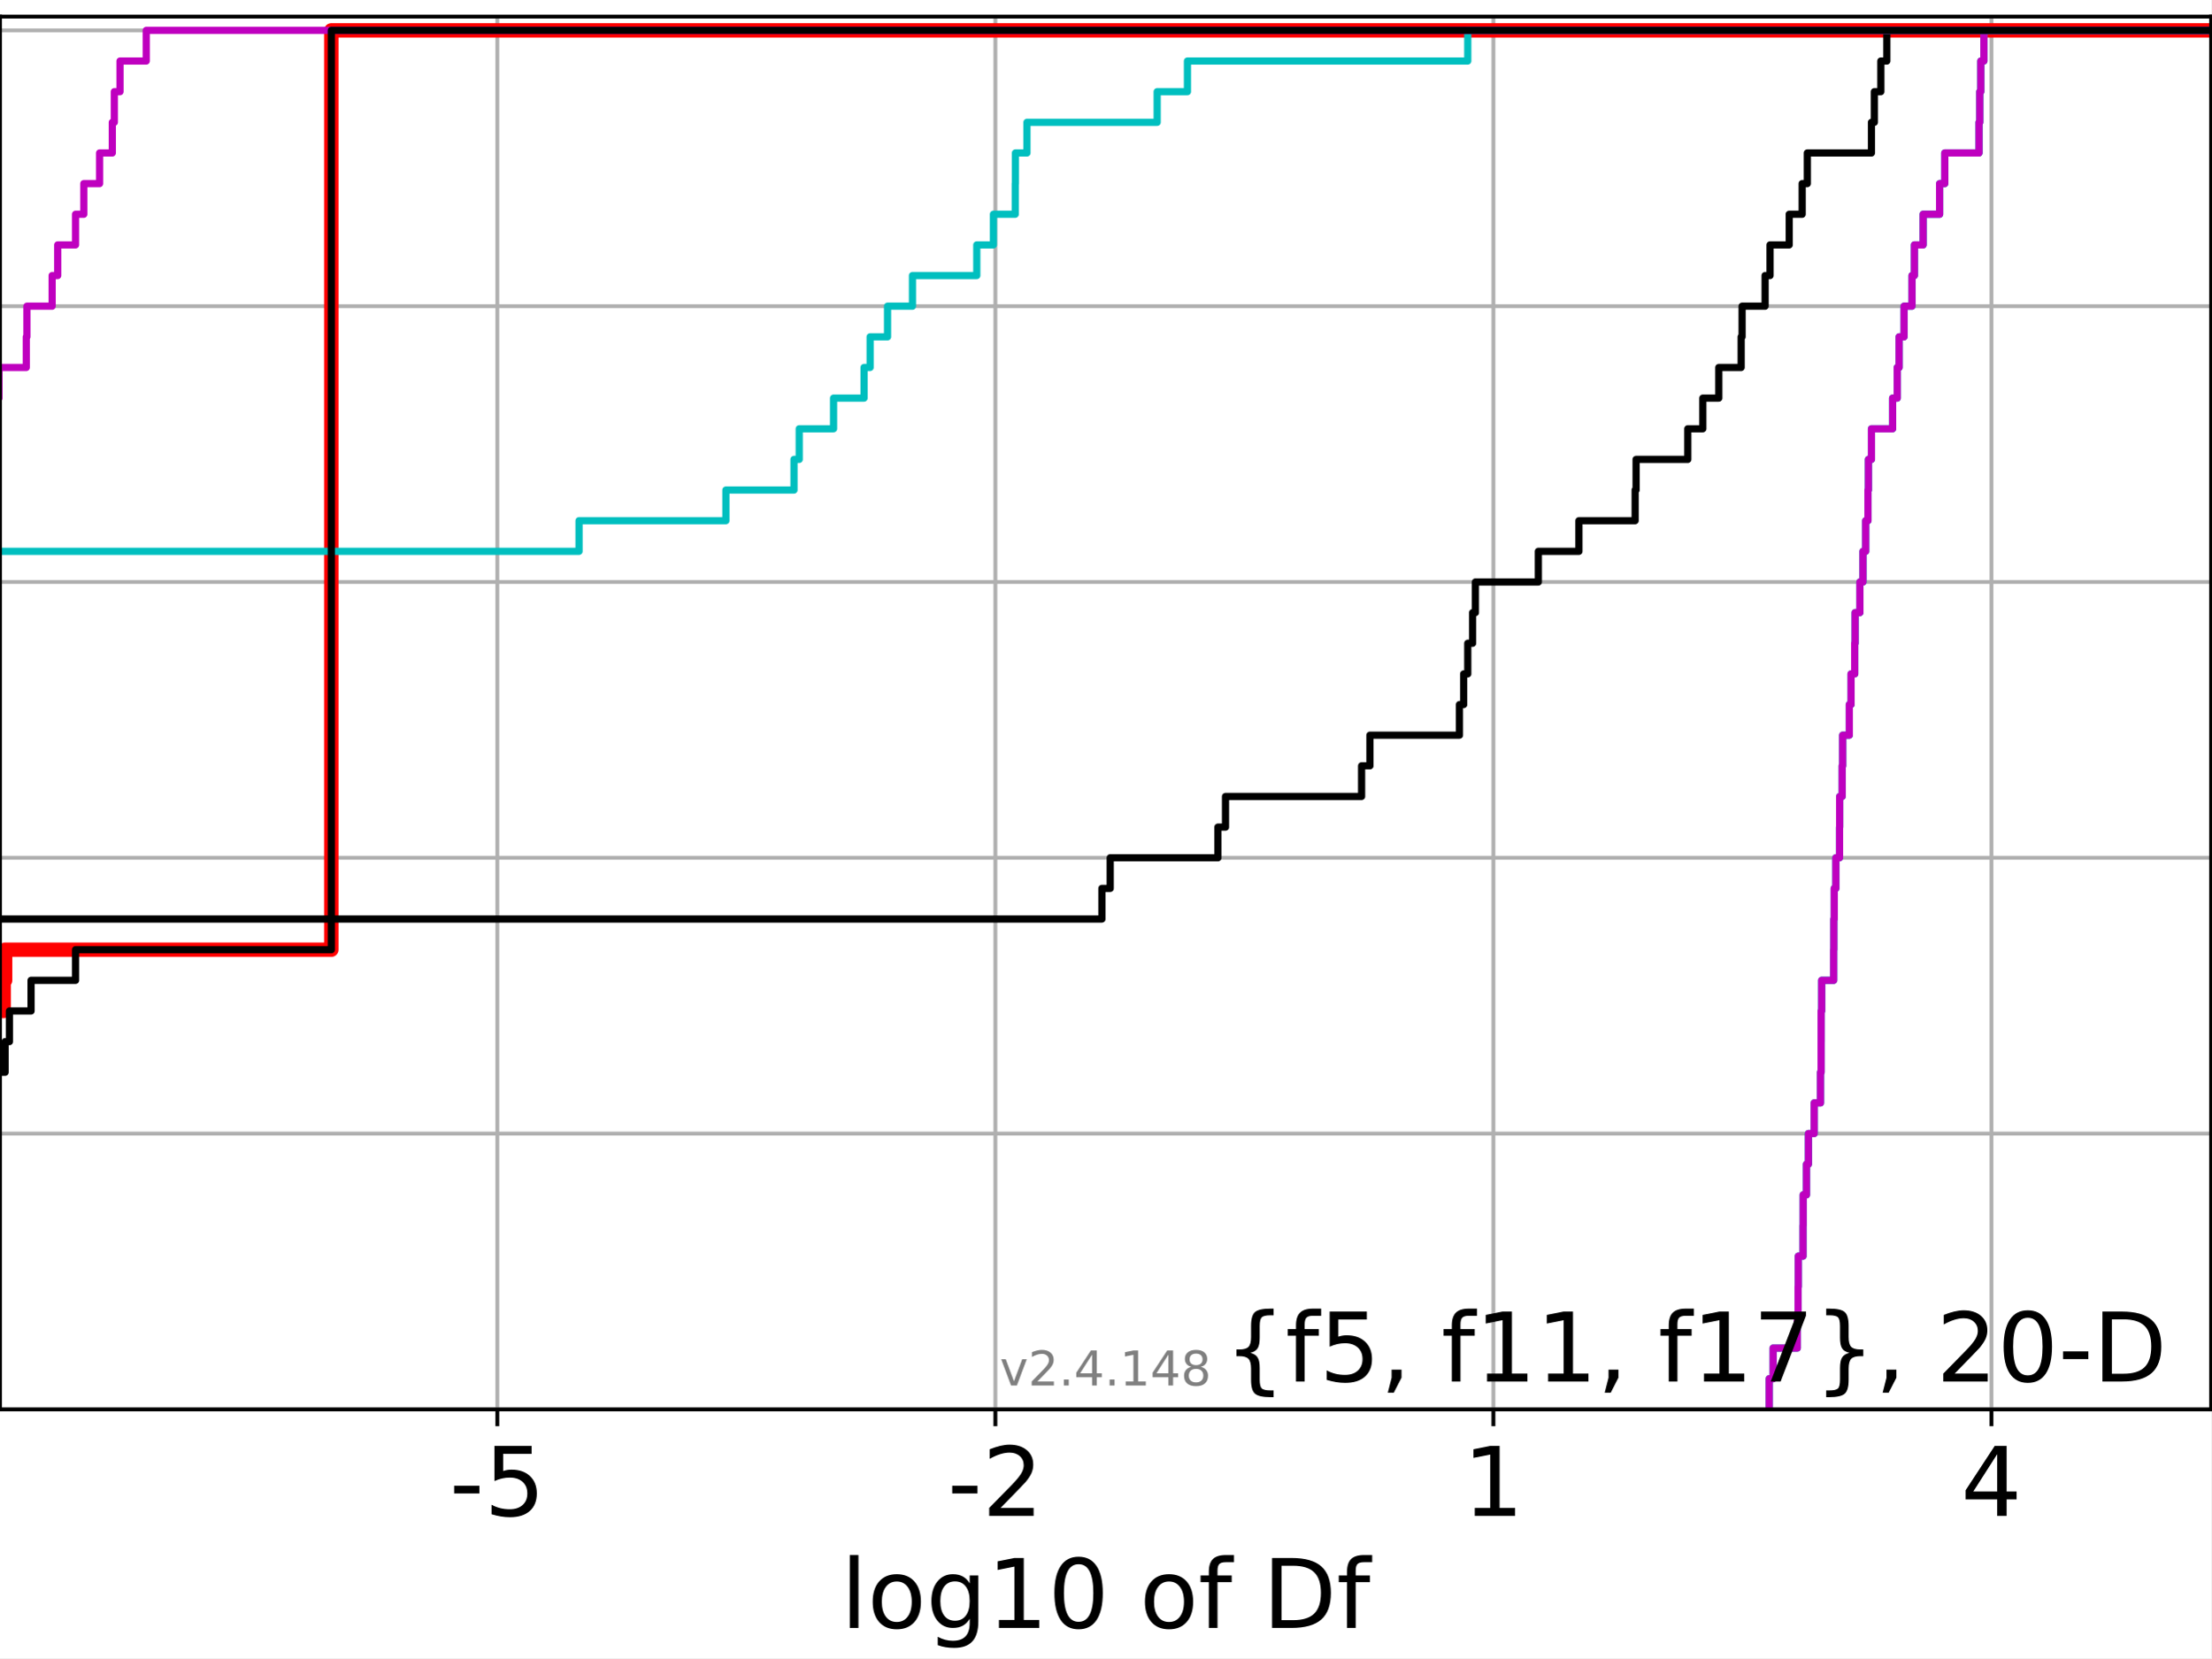
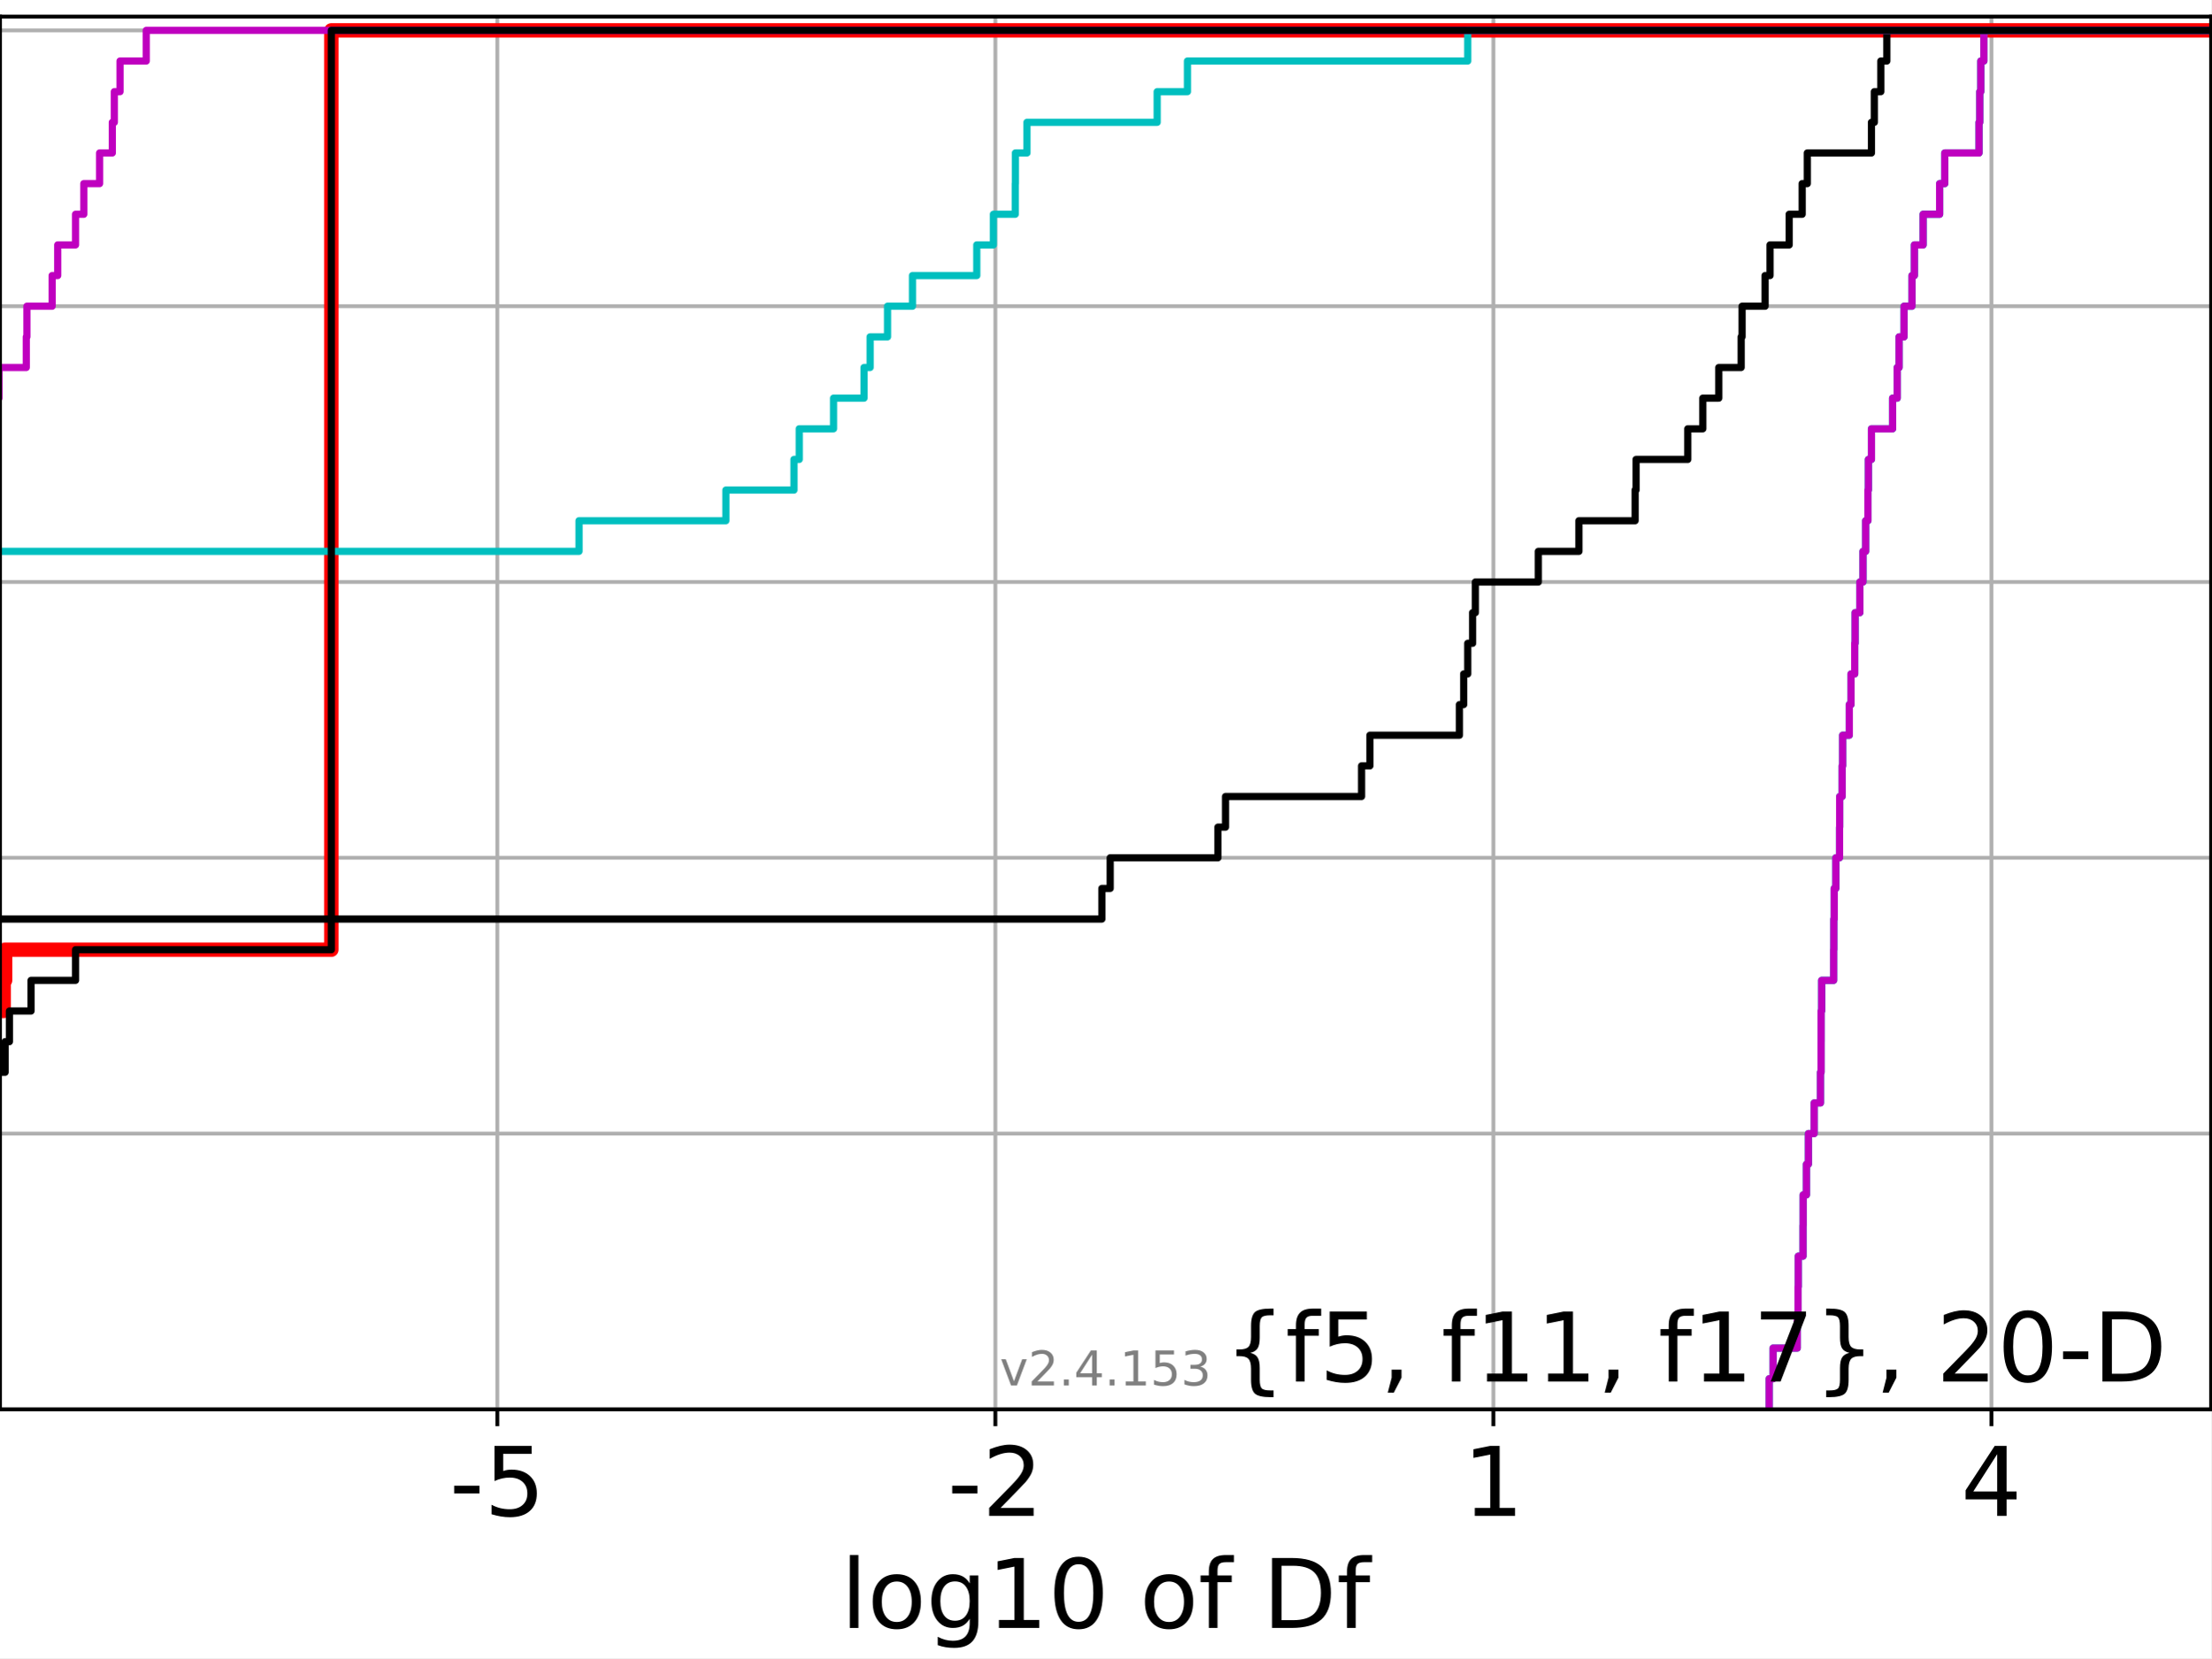
<svg xmlns="http://www.w3.org/2000/svg" xmlns:xlink="http://www.w3.org/1999/xlink" height="345.6pt" version="1.1" viewBox="0 0 460.8 345.6" width="460.8pt">
  <defs>
    <style type="text/css">*{stroke-linecap:butt;stroke-linejoin:round;}</style>
  </defs>
  <g id="figure_1">
    <g id="patch_1">
      <path d="M 0 345.6  L 460.8 345.6  L 460.8 0  L 0 0  z " style="fill:#ffffff;" />
    </g>
    <g id="axes_1">
      <g id="patch_2">
        <path d="M 0 293.76  L 460.8 293.76  L 460.8 3.456  L 0 3.456  z " style="fill:#ffffff;" />
      </g>
      <g id="matplotlib.axis_1">
        <g id="xtick_1">
          <g id="line2d_1">
-             <path clip-path="url(#p23b281d657)" d="M 103.644 293.76  L 103.644 3.456  " style="fill:none;stroke:#b0b0b0;stroke-linecap:square;stroke-width:0.8;" />
+             <path clip-path="url(#p06f2180c6f)" d="M 103.644 293.76  L 103.644 3.456  " style="fill:none;stroke:#b0b0b0;stroke-linecap:square;stroke-width:0.8;" />
          </g>
          <g id="line2d_2">
            <defs>
-               <path d="M 0 0  L 0 3.5  " id="mc3ed617a85" style="stroke:#000000;stroke-width:0.8;" />
+               <path d="M 0 0  L 0 3.5  " id="m206edc3127" style="stroke:#000000;stroke-width:0.8;" />
            </defs>
            <g>
-               <use style="stroke:#000000;stroke-width:0.8;" x="103.644" xlink:href="#mc3ed617a85" y="293.76" />
+               <use style="stroke:#000000;stroke-width:0.8;" x="103.644" xlink:href="#m206edc3127" y="293.76" />
            </g>
          </g>
          <g id="text_1">
            <g transform="translate(93.67361 315.9569)scale(0.2 -0.2)">
              <defs>
                <path d="M 4.891 31.391  L 31.203 31.391  L 31.203 23.391  L 4.891 23.391  z " id="DejaVuSans-45" />
                <path d="M 10.797 72.906  L 49.516 72.906  L 49.516 64.594  L 19.828 64.594  L 19.828 46.734  Q 21.969 47.469 24.109 47.828  Q 26.266 48.188 28.422 48.188  Q 40.625 48.188 47.75 41.5  Q 54.891 34.812 54.891 23.391  Q 54.891 11.625 47.562 5.094  Q 40.234 -1.422 26.906 -1.422  Q 22.312 -1.422 17.547 -0.641  Q 12.797 0.141 7.719 1.703  L 7.719 11.625  Q 12.109 9.234 16.797 8.062  Q 21.484 6.891 26.703 6.891  Q 35.156 6.891 40.078 11.328  Q 45.016 15.766 45.016 23.391  Q 45.016 31 40.078 35.438  Q 35.156 39.891 26.703 39.891  Q 22.75 39.891 18.812 39.016  Q 14.891 38.141 10.797 36.281  z " id="DejaVuSans-53" />
              </defs>
              <use xlink:href="#DejaVuSans-45" />
              <use x="36.084" xlink:href="#DejaVuSans-53" />
            </g>
          </g>
        </g>
        <g id="xtick_2">
          <g id="line2d_3">
-             <path clip-path="url(#p23b281d657)" d="M 207.437 293.76  L 207.437 3.456  " style="fill:none;stroke:#b0b0b0;stroke-linecap:square;stroke-width:0.8;" />
+             <path clip-path="url(#p06f2180c6f)" d="M 207.437 293.76  L 207.437 3.456  " style="fill:none;stroke:#b0b0b0;stroke-linecap:square;stroke-width:0.8;" />
          </g>
          <g id="line2d_4">
            <g>
-               <use style="stroke:#000000;stroke-width:0.8;" x="207.437" xlink:href="#mc3ed617a85" y="293.76" />
+               <use style="stroke:#000000;stroke-width:0.8;" x="207.437" xlink:href="#m206edc3127" y="293.76" />
            </g>
          </g>
          <g id="text_2">
            <g transform="translate(197.467 315.9569)scale(0.2 -0.2)">
              <defs>
                <path d="M 19.188 8.297  L 53.609 8.297  L 53.609 0  L 7.328 0  L 7.328 8.297  Q 12.938 14.109 22.625 23.891  Q 32.328 33.688 34.812 36.531  Q 39.547 41.844 41.422 45.531  Q 43.312 49.219 43.312 52.781  Q 43.312 58.594 39.234 62.25  Q 35.156 65.922 28.609 65.922  Q 23.969 65.922 18.812 64.312  Q 13.672 62.703 7.812 59.422  L 7.812 69.391  Q 13.766 71.781 18.938 73  Q 24.125 74.219 28.422 74.219  Q 39.75 74.219 46.484 68.547  Q 53.219 62.891 53.219 53.422  Q 53.219 48.922 51.531 44.891  Q 49.859 40.875 45.406 35.406  Q 44.188 33.984 37.641 27.219  Q 31.109 20.453 19.188 8.297  z " id="DejaVuSans-50" />
              </defs>
              <use xlink:href="#DejaVuSans-45" />
              <use x="36.084" xlink:href="#DejaVuSans-50" />
            </g>
          </g>
        </g>
        <g id="xtick_3">
          <g id="line2d_5">
-             <path clip-path="url(#p23b281d657)" d="M 311.231 293.76  L 311.231 3.456  " style="fill:none;stroke:#b0b0b0;stroke-linecap:square;stroke-width:0.8;" />
+             <path clip-path="url(#p06f2180c6f)" d="M 311.231 293.76  L 311.231 3.456  " style="fill:none;stroke:#b0b0b0;stroke-linecap:square;stroke-width:0.8;" />
          </g>
          <g id="line2d_6">
            <g>
-               <use style="stroke:#000000;stroke-width:0.8;" x="311.231" xlink:href="#mc3ed617a85" y="293.76" />
+               <use style="stroke:#000000;stroke-width:0.8;" x="311.231" xlink:href="#m206edc3127" y="293.76" />
            </g>
          </g>
          <g id="text_3">
            <g transform="translate(304.8683 315.9569)scale(0.2 -0.2)">
              <defs>
                <path d="M 12.406 8.297  L 28.516 8.297  L 28.516 63.922  L 10.984 60.406  L 10.984 69.391  L 28.422 72.906  L 38.281 72.906  L 38.281 8.297  L 54.391 8.297  L 54.391 0  L 12.406 0  z " id="DejaVuSans-49" />
              </defs>
              <use xlink:href="#DejaVuSans-49" />
            </g>
          </g>
        </g>
        <g id="xtick_4">
          <g id="line2d_7">
-             <path clip-path="url(#p23b281d657)" d="M 415.024 293.76  L 415.024 3.456  " style="fill:none;stroke:#b0b0b0;stroke-linecap:square;stroke-width:0.8;" />
+             <path clip-path="url(#p06f2180c6f)" d="M 415.024 293.76  L 415.024 3.456  " style="fill:none;stroke:#b0b0b0;stroke-linecap:square;stroke-width:0.8;" />
          </g>
          <g id="line2d_8">
            <g>
-               <use style="stroke:#000000;stroke-width:0.8;" x="415.024" xlink:href="#mc3ed617a85" y="293.76" />
+               <use style="stroke:#000000;stroke-width:0.8;" x="415.024" xlink:href="#m206edc3127" y="293.76" />
            </g>
          </g>
          <g id="text_4">
            <g transform="translate(408.6617 315.9569)scale(0.2 -0.2)">
              <defs>
                <path d="M 37.797 64.312  L 12.891 25.391  L 37.797 25.391  z M 35.203 72.906  L 47.609 72.906  L 47.609 25.391  L 58.016 25.391  L 58.016 17.188  L 47.609 17.188  L 47.609 0  L 37.797 0  L 37.797 17.188  L 4.891 17.188  L 4.891 26.703  z " id="DejaVuSans-52" />
              </defs>
              <use xlink:href="#DejaVuSans-52" />
            </g>
          </g>
        </g>
        <g id="text_5">
          <g transform="translate(175.2141 339.3131)scale(0.2 -0.2)">
            <defs>
              <path d="M 9.422 75.984  L 18.406 75.984  L 18.406 0  L 9.422 0  z " id="DejaVuSans-108" />
              <path d="M 30.609 48.391  Q 23.391 48.391 19.188 42.75  Q 14.984 37.109 14.984 27.297  Q 14.984 17.484 19.156 11.844  Q 23.344 6.203 30.609 6.203  Q 37.797 6.203 41.984 11.859  Q 46.188 17.531 46.188 27.297  Q 46.188 37.016 41.984 42.703  Q 37.797 48.391 30.609 48.391  z M 30.609 56  Q 42.328 56 49.016 48.375  Q 55.719 40.766 55.719 27.297  Q 55.719 13.875 49.016 6.219  Q 42.328 -1.422 30.609 -1.422  Q 18.844 -1.422 12.172 6.219  Q 5.516 13.875 5.516 27.297  Q 5.516 40.766 12.172 48.375  Q 18.844 56 30.609 56  z " id="DejaVuSans-111" />
              <path d="M 45.406 27.984  Q 45.406 37.75 41.375 43.109  Q 37.359 48.484 30.078 48.484  Q 22.859 48.484 18.828 43.109  Q 14.797 37.75 14.797 27.984  Q 14.797 18.266 18.828 12.891  Q 22.859 7.516 30.078 7.516  Q 37.359 7.516 41.375 12.891  Q 45.406 18.266 45.406 27.984  z M 54.391 6.781  Q 54.391 -7.172 48.188 -13.984  Q 42 -20.797 29.203 -20.797  Q 24.469 -20.797 20.266 -20.094  Q 16.062 -19.391 12.109 -17.922  L 12.109 -9.188  Q 16.062 -11.328 19.922 -12.344  Q 23.781 -13.375 27.781 -13.375  Q 36.625 -13.375 41.016 -8.766  Q 45.406 -4.156 45.406 5.172  L 45.406 9.625  Q 42.625 4.781 38.281 2.391  Q 33.938 0 27.875 0  Q 17.828 0 11.672 7.656  Q 5.516 15.328 5.516 27.984  Q 5.516 40.672 11.672 48.328  Q 17.828 56 27.875 56  Q 33.938 56 38.281 53.609  Q 42.625 51.219 45.406 46.391  L 45.406 54.688  L 54.391 54.688  z " id="DejaVuSans-103" />
              <path d="M 31.781 66.406  Q 24.172 66.406 20.328 58.906  Q 16.5 51.422 16.5 36.375  Q 16.5 21.391 20.328 13.891  Q 24.172 6.391 31.781 6.391  Q 39.453 6.391 43.281 13.891  Q 47.125 21.391 47.125 36.375  Q 47.125 51.422 43.281 58.906  Q 39.453 66.406 31.781 66.406  z M 31.781 74.219  Q 44.047 74.219 50.516 64.516  Q 56.984 54.828 56.984 36.375  Q 56.984 17.969 50.516 8.266  Q 44.047 -1.422 31.781 -1.422  Q 19.531 -1.422 13.062 8.266  Q 6.594 17.969 6.594 36.375  Q 6.594 54.828 13.062 64.516  Q 19.531 74.219 31.781 74.219  z " id="DejaVuSans-48" />
              <path id="DejaVuSans-32" />
              <path d="M 37.109 75.984  L 37.109 68.5  L 28.516 68.5  Q 23.688 68.5 21.797 66.547  Q 19.922 64.594 19.922 59.516  L 19.922 54.688  L 34.719 54.688  L 34.719 47.703  L 19.922 47.703  L 19.922 0  L 10.891 0  L 10.891 47.703  L 2.297 47.703  L 2.297 54.688  L 10.891 54.688  L 10.891 58.5  Q 10.891 67.625 15.141 71.797  Q 19.391 75.984 28.609 75.984  z " id="DejaVuSans-102" />
              <path d="M 19.672 64.797  L 19.672 8.109  L 31.594 8.109  Q 46.688 8.109 53.688 14.938  Q 60.688 21.781 60.688 36.531  Q 60.688 51.172 53.688 57.984  Q 46.688 64.797 31.594 64.797  z M 9.812 72.906  L 30.078 72.906  Q 51.266 72.906 61.172 64.094  Q 71.094 55.281 71.094 36.531  Q 71.094 17.672 61.125 8.828  Q 51.172 0 30.078 0  L 9.812 0  z " id="DejaVuSans-68" />
            </defs>
            <use xlink:href="#DejaVuSans-108" />
            <use x="27.783" xlink:href="#DejaVuSans-111" />
            <use x="88.965" xlink:href="#DejaVuSans-103" />
            <use x="152.441" xlink:href="#DejaVuSans-49" />
            <use x="216.064" xlink:href="#DejaVuSans-48" />
            <use x="279.688" xlink:href="#DejaVuSans-32" />
            <use x="311.475" xlink:href="#DejaVuSans-111" />
            <use x="372.656" xlink:href="#DejaVuSans-102" />
            <use x="407.861" xlink:href="#DejaVuSans-32" />
            <use x="439.648" xlink:href="#DejaVuSans-68" />
            <use x="516.65" xlink:href="#DejaVuSans-102" />
          </g>
        </g>
      </g>
      <g id="matplotlib.axis_2">
        <g id="ytick_1">
          <g id="line2d_9">
-             <path clip-path="url(#p23b281d657)" d="M 0 293.76  L 460.8 293.76  " style="fill:none;stroke:#b0b0b0;stroke-linecap:square;stroke-width:0.8;" />
+             <path clip-path="url(#p06f2180c6f)" d="M 0 293.76  L 460.8 293.76  " style="fill:none;stroke:#b0b0b0;stroke-linecap:square;stroke-width:0.8;" />
          </g>
          <g id="line2d_10">
            <defs>
-               <path d="M 0 0  L -3.5 0  " id="mad70d0c593" style="stroke:#000000;stroke-width:0.8;" />
+               <path d="M 0 0  L -3.5 0  " id="m67cd337f59" style="stroke:#000000;stroke-width:0.8;" />
            </defs>
            <g>
-               <use style="stroke:#000000;stroke-width:0.8;" x="0" xlink:href="#mad70d0c593" y="293.76" />
+               <use style="stroke:#000000;stroke-width:0.8;" x="0" xlink:href="#m67cd337f59" y="293.76" />
            </g>
          </g>
        </g>
        <g id="ytick_2">
          <g id="line2d_11">
-             <path clip-path="url(#p23b281d657)" d="M 0 236.274  L 460.8 236.274  " style="fill:none;stroke:#b0b0b0;stroke-linecap:square;stroke-width:0.8;" />
+             <path clip-path="url(#p06f2180c6f)" d="M 0 236.274  L 460.8 236.274  " style="fill:none;stroke:#b0b0b0;stroke-linecap:square;stroke-width:0.8;" />
          </g>
          <g id="line2d_12">
            <g>
-               <use style="stroke:#000000;stroke-width:0.8;" x="0" xlink:href="#mad70d0c593" y="236.274" />
+               <use style="stroke:#000000;stroke-width:0.8;" x="0" xlink:href="#m67cd337f59" y="236.274" />
            </g>
          </g>
        </g>
        <g id="ytick_3">
          <g id="line2d_13">
-             <path clip-path="url(#p23b281d657)" d="M 0 178.788  L 460.8 178.788  " style="fill:none;stroke:#b0b0b0;stroke-linecap:square;stroke-width:0.8;" />
+             <path clip-path="url(#p06f2180c6f)" d="M 0 178.788  L 460.8 178.788  " style="fill:none;stroke:#b0b0b0;stroke-linecap:square;stroke-width:0.8;" />
          </g>
          <g id="line2d_14">
            <g>
-               <use style="stroke:#000000;stroke-width:0.8;" x="0" xlink:href="#mad70d0c593" y="178.788" />
+               <use style="stroke:#000000;stroke-width:0.8;" x="0" xlink:href="#m67cd337f59" y="178.788" />
            </g>
          </g>
        </g>
        <g id="ytick_4">
          <g id="line2d_15">
-             <path clip-path="url(#p23b281d657)" d="M 0 121.302  L 460.8 121.302  " style="fill:none;stroke:#b0b0b0;stroke-linecap:square;stroke-width:0.8;" />
+             <path clip-path="url(#p06f2180c6f)" d="M 0 121.302  L 460.8 121.302  " style="fill:none;stroke:#b0b0b0;stroke-linecap:square;stroke-width:0.8;" />
          </g>
          <g id="line2d_16">
            <g>
-               <use style="stroke:#000000;stroke-width:0.8;" x="0" xlink:href="#mad70d0c593" y="121.302" />
+               <use style="stroke:#000000;stroke-width:0.8;" x="0" xlink:href="#m67cd337f59" y="121.302" />
            </g>
          </g>
        </g>
        <g id="ytick_5">
          <g id="line2d_17">
-             <path clip-path="url(#p23b281d657)" d="M 0 63.816  L 460.8 63.816  " style="fill:none;stroke:#b0b0b0;stroke-linecap:square;stroke-width:0.8;" />
+             <path clip-path="url(#p06f2180c6f)" d="M 0 63.816  L 460.8 63.816  " style="fill:none;stroke:#b0b0b0;stroke-linecap:square;stroke-width:0.8;" />
          </g>
          <g id="line2d_18">
            <g>
-               <use style="stroke:#000000;stroke-width:0.8;" x="0" xlink:href="#mad70d0c593" y="63.816" />
+               <use style="stroke:#000000;stroke-width:0.8;" x="0" xlink:href="#m67cd337f59" y="63.816" />
            </g>
          </g>
        </g>
        <g id="ytick_6">
          <g id="line2d_19">
-             <path clip-path="url(#p23b281d657)" d="M 0 6.33  L 460.8 6.33  " style="fill:none;stroke:#b0b0b0;stroke-linecap:square;stroke-width:0.8;" />
+             <path clip-path="url(#p06f2180c6f)" d="M 0 6.33  L 460.8 6.33  " style="fill:none;stroke:#b0b0b0;stroke-linecap:square;stroke-width:0.8;" />
          </g>
          <g id="line2d_20">
            <g>
-               <use style="stroke:#000000;stroke-width:0.8;" x="0" xlink:href="#mad70d0c593" y="6.33" />
+               <use style="stroke:#000000;stroke-width:0.8;" x="0" xlink:href="#m67cd337f59" y="6.33" />
            </g>
          </g>
        </g>
      </g>
      <g id="line2d_21">
-         <path clip-path="url(#p23b281d657)" d="M -1 210.725  L 0.769 210.725  L 0.769 204.337  L 1.066 204.337  L 1.066 197.95  L 69.046 197.95  L 69.046 191.563  L 69.046 191.563  L 69.046 185.175  L 69.046 185.175  L 69.046 178.788  L 69.046 178.788  L 69.046 172.401  L 69.046 172.401  L 69.046 166.013  L 69.046 166.013  L 69.046 159.626  L 69.046 159.626  L 69.046 153.239  L 69.046 153.239  L 69.046 146.851  L 69.046 146.851  L 69.046 140.464  L 69.046 140.464  L 69.046 134.077  L 69.046 134.077  L 69.046 127.69  L 69.046 127.69  L 69.046 121.302  L 69.046 121.302  L 69.046 114.915  L 69.046 114.915  L 69.046 108.528  L 69.046 108.528  L 69.046 102.14  L 69.046 102.14  L 69.046 95.753  L 69.046 95.753  L 69.046 89.366  L 69.046 89.366  L 69.046 82.978  L 69.046 82.978  L 69.046 76.591  L 69.046 76.591  L 69.046 70.204  L 69.046 70.204  L 69.046 63.816  L 69.046 63.816  L 69.046 57.429  L 69.046 57.429  L 69.046 51.042  L 69.046 51.042  L 69.046 44.654  L 69.046 44.654  L 69.046 38.267  L 69.046 38.267  L 69.046 31.88  L 69.046 31.88  L 69.046 25.492  L 69.046 25.492  L 69.046 19.105  L 69.046 19.105  L 69.046 12.718  L 69.046 12.718  L 69.046 6.33  L 69.046 6.33  L 69.046 6.33  L 460.8 6.33  " style="fill:none;stroke:#ff0000;stroke-linecap:square;stroke-width:3;" />
+         <path clip-path="url(#p06f2180c6f)" d="M -1 210.725  L 0.769 210.725  L 0.769 204.337  L 1.066 204.337  L 1.066 197.95  L 69.046 197.95  L 69.046 191.563  L 69.046 191.563  L 69.046 185.175  L 69.046 185.175  L 69.046 178.788  L 69.046 178.788  L 69.046 172.401  L 69.046 172.401  L 69.046 166.013  L 69.046 166.013  L 69.046 159.626  L 69.046 159.626  L 69.046 153.239  L 69.046 153.239  L 69.046 146.851  L 69.046 146.851  L 69.046 140.464  L 69.046 140.464  L 69.046 134.077  L 69.046 134.077  L 69.046 127.69  L 69.046 127.69  L 69.046 121.302  L 69.046 121.302  L 69.046 114.915  L 69.046 114.915  L 69.046 108.528  L 69.046 108.528  L 69.046 102.14  L 69.046 102.14  L 69.046 95.753  L 69.046 95.753  L 69.046 89.366  L 69.046 89.366  L 69.046 82.978  L 69.046 82.978  L 69.046 76.591  L 69.046 76.591  L 69.046 70.204  L 69.046 70.204  L 69.046 63.816  L 69.046 63.816  L 69.046 57.429  L 69.046 57.429  L 69.046 51.042  L 69.046 51.042  L 69.046 44.654  L 69.046 44.654  L 69.046 38.267  L 69.046 38.267  L 69.046 31.88  L 69.046 31.88  L 69.046 25.492  L 69.046 25.492  L 69.046 19.105  L 69.046 19.105  L 69.046 12.718  L 69.046 12.718  L 69.046 6.33  L 69.046 6.33  L 69.046 6.33  L 460.8 6.33  " style="fill:none;stroke:#ff0000;stroke-linecap:square;stroke-width:3;" />
      </g>
      <g id="line2d_22">
-         <path clip-path="url(#p23b281d657)" d="M 368.708 293.76  L 368.708 287.373  L 369.522 287.373  L 369.522 280.985  L 374.561 280.985  L 374.561 274.598  L 374.726 274.598  L 374.726 268.211  L 374.774 268.211  L 374.774 261.823  L 375.76 261.823  L 375.76 255.436  L 375.785 255.436  L 375.785 249.049  L 376.472 249.049  L 376.472 242.661  L 376.876 242.661  L 376.876 236.274  L 378.087 236.274  L 378.087 229.887  L 379.399 229.887  L 379.399 223.499  L 379.533 223.499  L 379.533 217.112  L 379.539 217.112  L 379.539 210.725  L 379.64 210.725  L 379.64 204.337  L 382.146 204.337  L 382.146 197.95  L 382.179 197.95  L 382.179 191.563  L 382.259 191.563  L 382.259 185.175  L 382.594 185.175  L 382.594 178.788  L 383.372 178.788  L 383.372 172.401  L 383.4 172.401  L 383.4 166.013  L 383.908 166.013  L 383.908 159.626  L 384.016 159.626  L 384.016 153.239  L 385.403 153.239  L 385.403 146.851  L 385.76 146.851  L 385.76 140.464  L 386.533 140.464  L 386.533 134.077  L 386.614 134.077  L 386.614 127.69  L 387.604 127.69  L 387.604 121.302  L 388.255 121.302  L 388.255 114.915  L 388.814 114.915  L 388.814 108.528  L 389.291 108.528  L 389.291 102.14  L 389.381 102.14  L 389.381 95.753  L 390.019 95.753  L 390.019 89.366  L 394.425 89.366  L 394.425 82.978  L 395.396 82.978  L 395.396 76.591  L 395.782 76.591  L 395.782 70.204  L 396.807 70.204  L 396.807 63.816  L 398.466 63.816  L 398.466 57.429  L 398.969 57.429  L 398.969 51.042  L 400.787 51.042  L 400.787 44.654  L 404.231 44.654  L 404.231 38.267  L 405.296 38.267  L 405.296 31.88  L 412.437 31.88  L 412.437 25.492  L 412.593 25.492  L 412.593 19.105  L 412.803 19.105  L 412.803 12.718  L 413.455 12.718  L 413.455 6.33  L 413.455 6.33  L 413.455 6.33  L 460.8 6.33  " style="fill:none;stroke:#00bfbf;stroke-linecap:square;stroke-width:1.5;" />
+         <path clip-path="url(#p06f2180c6f)" d="M 368.708 293.76  L 368.708 287.373  L 369.522 287.373  L 369.522 280.985  L 374.561 280.985  L 374.561 274.598  L 374.726 274.598  L 374.726 268.211  L 374.774 268.211  L 374.774 261.823  L 375.76 261.823  L 375.76 255.436  L 375.785 255.436  L 375.785 249.049  L 376.472 249.049  L 376.472 242.661  L 376.876 242.661  L 376.876 236.274  L 378.087 236.274  L 378.087 229.887  L 379.399 229.887  L 379.399 223.499  L 379.533 223.499  L 379.533 217.112  L 379.539 217.112  L 379.539 210.725  L 379.64 210.725  L 379.64 204.337  L 382.146 204.337  L 382.146 197.95  L 382.179 197.95  L 382.179 191.563  L 382.259 191.563  L 382.259 185.175  L 382.594 185.175  L 382.594 178.788  L 383.372 178.788  L 383.372 172.401  L 383.4 172.401  L 383.4 166.013  L 383.908 166.013  L 383.908 159.626  L 384.016 159.626  L 384.016 153.239  L 385.403 153.239  L 385.403 146.851  L 385.76 146.851  L 385.76 140.464  L 386.533 140.464  L 386.533 134.077  L 386.614 134.077  L 386.614 127.69  L 387.604 127.69  L 387.604 121.302  L 388.255 121.302  L 388.255 114.915  L 388.814 114.915  L 388.814 108.528  L 389.291 108.528  L 389.291 102.14  L 389.381 102.14  L 389.381 95.753  L 390.019 95.753  L 390.019 89.366  L 394.425 89.366  L 394.425 82.978  L 395.396 82.978  L 395.396 76.591  L 395.782 76.591  L 395.782 70.204  L 396.807 70.204  L 396.807 63.816  L 398.466 63.816  L 398.466 57.429  L 398.969 57.429  L 398.969 51.042  L 400.787 51.042  L 400.787 44.654  L 404.231 44.654  L 404.231 38.267  L 405.296 38.267  L 405.296 31.88  L 412.437 31.88  L 412.437 25.492  L 412.593 25.492  L 412.593 19.105  L 412.803 19.105  L 412.803 12.718  L 413.455 12.718  L 413.455 6.33  L 413.455 6.33  L 413.455 6.33  L 460.8 6.33  " style="fill:none;stroke:#00bfbf;stroke-linecap:square;stroke-width:1.5;" />
      </g>
      <g id="line2d_23">
-         <path clip-path="url(#p23b281d657)" d="M 368.708 293.76  L 368.708 287.373  L 369.522 287.373  L 369.522 280.985  L 374.561 280.985  L 374.561 274.598  L 374.726 274.598  L 374.726 268.211  L 374.774 268.211  L 374.774 261.823  L 375.76 261.823  L 375.76 255.436  L 375.785 255.436  L 375.785 249.049  L 376.472 249.049  L 376.472 242.661  L 376.876 242.661  L 376.876 236.274  L 378.087 236.274  L 378.087 229.887  L 379.399 229.887  L 379.399 223.499  L 379.533 223.499  L 379.533 217.112  L 379.539 217.112  L 379.539 210.725  L 379.64 210.725  L 379.64 204.337  L 382.146 204.337  L 382.146 197.95  L 382.179 197.95  L 382.179 191.563  L 382.259 191.563  L 382.259 185.175  L 382.594 185.175  L 382.594 178.788  L 383.372 178.788  L 383.372 172.401  L 383.4 172.401  L 383.4 166.013  L 383.908 166.013  L 383.908 159.626  L 384.016 159.626  L 384.016 153.239  L 385.403 153.239  L 385.403 146.851  L 385.76 146.851  L 385.76 140.464  L 386.533 140.464  L 386.533 134.077  L 386.614 134.077  L 386.614 127.69  L 387.604 127.69  L 387.604 121.302  L 388.255 121.302  L 388.255 114.915  L 388.814 114.915  L 388.814 108.528  L 389.291 108.528  L 389.291 102.14  L 389.381 102.14  L 389.381 95.753  L 390.019 95.753  L 390.019 89.366  L 394.425 89.366  L 394.425 82.978  L 395.396 82.978  L 395.396 76.591  L 395.782 76.591  L 395.782 70.204  L 396.807 70.204  L 396.807 63.816  L 398.466 63.816  L 398.466 57.429  L 398.969 57.429  L 398.969 51.042  L 400.787 51.042  L 400.787 44.654  L 404.231 44.654  L 404.231 38.267  L 405.296 38.267  L 405.296 31.88  L 412.437 31.88  L 412.437 25.492  L 412.593 25.492  L 412.593 19.105  L 412.803 19.105  L 412.803 12.718  L 413.455 12.718  L 413.455 6.33  L 413.455 6.33  L 413.455 6.33  L 460.8 6.33  " style="fill:none;stroke:#bf00bf;stroke-linecap:square;stroke-width:1.5;" />
+         <path clip-path="url(#p06f2180c6f)" d="M 368.708 293.76  L 368.708 287.373  L 369.522 287.373  L 369.522 280.985  L 374.561 280.985  L 374.561 274.598  L 374.726 274.598  L 374.726 268.211  L 374.774 268.211  L 374.774 261.823  L 375.76 261.823  L 375.76 255.436  L 375.785 255.436  L 375.785 249.049  L 376.472 249.049  L 376.472 242.661  L 376.876 242.661  L 376.876 236.274  L 378.087 236.274  L 378.087 229.887  L 379.399 229.887  L 379.399 223.499  L 379.533 223.499  L 379.533 217.112  L 379.539 217.112  L 379.539 210.725  L 379.64 210.725  L 379.64 204.337  L 382.146 204.337  L 382.146 197.95  L 382.179 197.95  L 382.179 191.563  L 382.259 191.563  L 382.259 185.175  L 382.594 185.175  L 382.594 178.788  L 383.372 178.788  L 383.372 172.401  L 383.4 172.401  L 383.4 166.013  L 383.908 166.013  L 383.908 159.626  L 384.016 159.626  L 384.016 153.239  L 385.403 153.239  L 385.403 146.851  L 385.76 146.851  L 385.76 140.464  L 386.533 140.464  L 386.533 134.077  L 386.614 134.077  L 386.614 127.69  L 387.604 127.69  L 387.604 121.302  L 388.255 121.302  L 388.255 114.915  L 388.814 114.915  L 388.814 108.528  L 389.291 108.528  L 389.291 102.14  L 389.381 102.14  L 389.381 95.753  L 390.019 95.753  L 390.019 89.366  L 394.425 89.366  L 394.425 82.978  L 395.396 82.978  L 395.396 76.591  L 395.782 76.591  L 395.782 70.204  L 396.807 70.204  L 396.807 63.816  L 398.466 63.816  L 398.466 57.429  L 398.969 57.429  L 398.969 51.042  L 400.787 51.042  L 400.787 44.654  L 404.231 44.654  L 404.231 38.267  L 405.296 38.267  L 405.296 31.88  L 412.437 31.88  L 412.437 25.492  L 412.593 25.492  L 412.593 19.105  L 412.803 19.105  L 412.803 12.718  L 413.455 12.718  L 413.455 6.33  L 413.455 6.33  L 413.455 6.33  L 460.8 6.33  " style="fill:none;stroke:#bf00bf;stroke-linecap:square;stroke-width:1.5;" />
      </g>
      <g id="line2d_24">
-         <path clip-path="url(#p23b281d657)" d="M -1 191.563  L 229.635 191.563  L 229.635 185.175  L 231.37 185.175  L 231.37 178.788  L 253.819 178.788  L 253.819 172.401  L 255.399 172.401  L 255.399 166.013  L 283.758 166.013  L 283.758 159.626  L 285.494 159.626  L 285.494 153.239  L 304.157 153.239  L 304.157 146.851  L 305.037 146.851  L 305.037 140.464  L 305.884 140.464  L 305.884 134.077  L 306.899 134.077  L 306.899 127.69  L 307.481 127.69  L 307.481 121.302  L 320.597 121.302  L 320.597 114.915  L 329.057 114.915  L 329.057 108.528  L 340.767 108.528  L 340.767 102.14  L 340.966 102.14  L 340.966 95.753  L 351.744 95.753  L 351.744 89.366  L 354.877 89.366  L 354.877 82.978  L 358.206 82.978  L 358.206 76.591  L 362.865 76.591  L 362.865 70.204  L 363.057 70.204  L 363.057 63.816  L 367.852 63.816  L 367.852 57.429  L 368.884 57.429  L 368.884 51.042  L 372.879 51.042  L 372.879 44.654  L 375.579 44.654  L 375.579 38.267  L 376.653 38.267  L 376.653 31.88  L 390.019 31.88  L 390.019 25.492  L 390.628 25.492  L 390.628 19.105  L 391.973 19.105  L 391.973 12.718  L 393.226 12.718  L 393.226 6.33  L 393.226 6.33  L 393.226 6.33  L 460.8 6.33  " style="fill:none;stroke:#000000;stroke-linecap:square;stroke-width:1.5;" />
+         <path clip-path="url(#p06f2180c6f)" d="M -1 191.563  L 229.635 191.563  L 229.635 185.175  L 231.37 185.175  L 231.37 178.788  L 253.819 178.788  L 253.819 172.401  L 255.399 172.401  L 255.399 166.013  L 283.758 166.013  L 283.758 159.626  L 285.494 159.626  L 285.494 153.239  L 304.157 153.239  L 304.157 146.851  L 305.037 146.851  L 305.037 140.464  L 305.884 140.464  L 305.884 134.077  L 306.899 134.077  L 306.899 127.69  L 307.481 127.69  L 307.481 121.302  L 320.597 121.302  L 320.597 114.915  L 329.057 114.915  L 329.057 108.528  L 340.767 108.528  L 340.767 102.14  L 340.966 102.14  L 340.966 95.753  L 351.744 95.753  L 351.744 89.366  L 354.877 89.366  L 354.877 82.978  L 358.206 82.978  L 358.206 76.591  L 362.865 76.591  L 362.865 70.204  L 363.057 70.204  L 363.057 63.816  L 367.852 63.816  L 367.852 57.429  L 368.884 57.429  L 368.884 51.042  L 372.879 51.042  L 372.879 44.654  L 375.579 44.654  L 375.579 38.267  L 376.653 38.267  L 376.653 31.88  L 390.019 31.88  L 390.019 25.492  L 390.628 25.492  L 390.628 19.105  L 391.973 19.105  L 391.973 12.718  L 393.226 12.718  L 393.226 6.33  L 393.226 6.33  L 393.226 6.33  L 460.8 6.33  " style="fill:none;stroke:#000000;stroke-linecap:square;stroke-width:1.5;" />
      </g>
      <g id="line2d_25">
-         <path clip-path="url(#p23b281d657)" d="M -1 114.915  L 120.668 114.915  L 120.668 108.528  L 151.275 108.528  L 151.275 102.14  L 165.464 102.14  L 165.464 95.753  L 166.559 95.753  L 166.559 89.366  L 173.715 89.366  L 173.715 82.978  L 180.067 82.978  L 180.067 76.591  L 181.332 76.591  L 181.332 70.204  L 184.966 70.204  L 184.966 63.816  L 190.159 63.816  L 190.159 57.429  L 203.564 57.429  L 203.564 51.042  L 207.032 51.042  L 207.032 44.654  L 211.577 44.654  L 211.577 38.267  L 211.613 38.267  L 211.613 31.88  L 214.023 31.88  L 214.023 25.492  L 241.16 25.492  L 241.16 19.105  L 247.469 19.105  L 247.469 12.718  L 305.884 12.718  L 305.884 6.33  L 305.884 6.33  L 305.884 6.33  L 460.8 6.33  " style="fill:none;stroke:#00bfbf;stroke-linecap:square;stroke-width:1.5;" />
+         <path clip-path="url(#p06f2180c6f)" d="M -1 114.915  L 120.668 114.915  L 120.668 108.528  L 151.275 108.528  L 151.275 102.14  L 165.464 102.14  L 165.464 95.753  L 166.559 95.753  L 166.559 89.366  L 173.715 89.366  L 173.715 82.978  L 180.067 82.978  L 180.067 76.591  L 181.332 76.591  L 181.332 70.204  L 184.966 70.204  L 184.966 63.816  L 190.159 63.816  L 190.159 57.429  L 203.564 57.429  L 203.564 51.042  L 207.032 51.042  L 207.032 44.654  L 211.577 44.654  L 211.577 38.267  L 211.613 38.267  L 211.613 31.88  L 214.023 31.88  L 214.023 25.492  L 241.16 25.492  L 241.16 19.105  L 247.469 19.105  L 247.469 12.718  L 305.884 12.718  L 305.884 6.33  L 305.884 6.33  L 305.884 6.33  L 460.8 6.33  " style="fill:none;stroke:#00bfbf;stroke-linecap:square;stroke-width:1.5;" />
      </g>
      <g id="line2d_26">
-         <path clip-path="url(#p23b281d657)" d="M -1 82.978  L -0.213 82.978  L -0.213 76.591  L 5.48 76.591  L 5.48 70.204  L 5.609 70.204  L 5.609 63.816  L 10.867 63.816  L 10.867 57.429  L 12.029 57.429  L 12.029 51.042  L 15.743 51.042  L 15.743 44.654  L 17.464 44.654  L 17.464 38.267  L 20.753 38.267  L 20.753 31.88  L 23.406 31.88  L 23.406 25.492  L 23.827 25.492  L 23.827 19.105  L 25.013 19.105  L 25.013 12.718  L 30.48 12.718  L 30.48 6.33  L 30.48 6.33  L 30.48 6.33  L 460.8 6.33  " style="fill:none;stroke:#bf00bf;stroke-linecap:square;stroke-width:1.5;" />
+         <path clip-path="url(#p06f2180c6f)" d="M -1 82.978  L -0.213 82.978  L -0.213 76.591  L 5.48 76.591  L 5.48 70.204  L 5.609 70.204  L 5.609 63.816  L 10.867 63.816  L 10.867 57.429  L 12.029 57.429  L 12.029 51.042  L 15.743 51.042  L 15.743 44.654  L 17.464 44.654  L 17.464 38.267  L 20.753 38.267  L 20.753 31.88  L 23.406 31.88  L 23.406 25.492  L 23.827 25.492  L 23.827 19.105  L 25.013 19.105  L 25.013 12.718  L 30.48 12.718  L 30.48 6.33  L 30.48 6.33  L 30.48 6.33  L 460.8 6.33  " style="fill:none;stroke:#bf00bf;stroke-linecap:square;stroke-width:1.5;" />
      </g>
      <g id="line2d_27">
-         <path clip-path="url(#p23b281d657)" d="M -1 223.499  L 1.066 223.499  L 1.066 217.112  L 1.966 217.112  L 1.966 210.725  L 6.472 210.725  L 6.472 204.337  L 15.743 204.337  L 15.743 197.95  L 69.046 197.95  L 69.046 191.563  L 69.046 191.563  L 69.046 185.175  L 69.046 185.175  L 69.046 178.788  L 69.046 178.788  L 69.046 172.401  L 69.046 172.401  L 69.046 166.013  L 69.046 166.013  L 69.046 159.626  L 69.046 159.626  L 69.046 153.239  L 69.046 153.239  L 69.046 146.851  L 69.046 146.851  L 69.046 140.464  L 69.046 140.464  L 69.046 134.077  L 69.046 134.077  L 69.046 127.69  L 69.046 127.69  L 69.046 121.302  L 69.046 121.302  L 69.046 114.915  L 69.046 114.915  L 69.046 108.528  L 69.046 108.528  L 69.046 102.14  L 69.046 102.14  L 69.046 95.753  L 69.046 95.753  L 69.046 89.366  L 69.046 89.366  L 69.046 82.978  L 69.046 82.978  L 69.046 76.591  L 69.046 76.591  L 69.046 70.204  L 69.046 70.204  L 69.046 63.816  L 69.046 63.816  L 69.046 57.429  L 69.046 57.429  L 69.046 51.042  L 69.046 51.042  L 69.046 44.654  L 69.046 44.654  L 69.046 38.267  L 69.046 38.267  L 69.046 31.88  L 69.046 31.88  L 69.046 25.492  L 69.046 25.492  L 69.046 19.105  L 69.046 19.105  L 69.046 12.718  L 69.046 12.718  L 69.046 6.33  L 69.046 6.33  L 69.046 6.33  L 460.8 6.33  " style="fill:none;stroke:#000000;stroke-linecap:square;stroke-width:1.5;" />
+         <path clip-path="url(#p06f2180c6f)" d="M -1 223.499  L 1.066 223.499  L 1.066 217.112  L 1.966 217.112  L 1.966 210.725  L 6.472 210.725  L 6.472 204.337  L 15.743 204.337  L 15.743 197.95  L 69.046 197.95  L 69.046 191.563  L 69.046 191.563  L 69.046 185.175  L 69.046 185.175  L 69.046 178.788  L 69.046 178.788  L 69.046 172.401  L 69.046 172.401  L 69.046 166.013  L 69.046 166.013  L 69.046 159.626  L 69.046 159.626  L 69.046 153.239  L 69.046 153.239  L 69.046 146.851  L 69.046 146.851  L 69.046 140.464  L 69.046 140.464  L 69.046 134.077  L 69.046 134.077  L 69.046 127.69  L 69.046 127.69  L 69.046 121.302  L 69.046 121.302  L 69.046 114.915  L 69.046 114.915  L 69.046 108.528  L 69.046 108.528  L 69.046 102.14  L 69.046 102.14  L 69.046 95.753  L 69.046 95.753  L 69.046 89.366  L 69.046 89.366  L 69.046 82.978  L 69.046 82.978  L 69.046 76.591  L 69.046 76.591  L 69.046 70.204  L 69.046 70.204  L 69.046 63.816  L 69.046 63.816  L 69.046 57.429  L 69.046 57.429  L 69.046 51.042  L 69.046 51.042  L 69.046 44.654  L 69.046 44.654  L 69.046 38.267  L 69.046 38.267  L 69.046 31.88  L 69.046 31.88  L 69.046 25.492  L 69.046 25.492  L 69.046 19.105  L 69.046 19.105  L 69.046 12.718  L 69.046 12.718  L 69.046 6.33  L 69.046 6.33  L 69.046 6.33  L 460.8 6.33  " style="fill:none;stroke:#000000;stroke-linecap:square;stroke-width:1.5;" />
      </g>
      <g id="patch_3">
        <path d="M 0 293.76  L 0 3.456  " style="fill:none;stroke:#000000;stroke-linecap:square;stroke-linejoin:miter;stroke-width:0.8;" />
      </g>
      <g id="patch_4">
        <path d="M 460.8 293.76  L 460.8 3.456  " style="fill:none;stroke:#000000;stroke-linecap:square;stroke-linejoin:miter;stroke-width:0.8;" />
      </g>
      <g id="patch_5">
        <path d="M 0 293.76  L 460.8 293.76  " style="fill:none;stroke:#000000;stroke-linecap:square;stroke-linejoin:miter;stroke-width:0.8;" />
      </g>
      <g id="patch_6">
        <path d="M 0 3.456  L 460.8 3.456  " style="fill:none;stroke:#000000;stroke-linecap:square;stroke-linejoin:miter;stroke-width:0.8;" />
      </g>
      <g id="text_6">
        <g transform="translate(255.184 287.9539)scale(0.2 -0.2)">
          <defs>
            <path d="M 51.125 -9.281  L 51.125 -16.312  L 48.094 -16.312  Q 35.938 -16.312 31.812 -12.688  Q 27.688 -9.078 27.688 1.703  L 27.688 13.375  Q 27.688 20.75 25.047 23.578  Q 22.406 26.422 15.484 26.422  L 12.5 26.422  L 12.5 33.406  L 15.484 33.406  Q 22.469 33.406 25.078 36.203  Q 27.688 39.016 27.688 46.297  L 27.688 58.016  Q 27.688 68.797 31.812 72.391  Q 35.938 75.984 48.094 75.984  L 51.125 75.984  L 51.125 69  L 47.797 69  Q 40.922 69 38.812 66.844  Q 36.719 64.703 36.719 57.812  L 36.719 45.703  Q 36.719 38.031 34.5 34.562  Q 32.281 31.109 26.906 29.891  Q 32.328 28.562 34.516 25.094  Q 36.719 21.625 36.719 14.016  L 36.719 1.906  Q 36.719 -4.984 38.812 -7.125  Q 40.922 -9.281 47.797 -9.281  z " id="DejaVuSans-123" />
            <path d="M 11.719 12.406  L 22.016 12.406  L 22.016 4  L 14.016 -11.625  L 7.719 -11.625  L 11.719 4  z " id="DejaVuSans-44" />
            <path d="M 8.203 72.906  L 55.078 72.906  L 55.078 68.703  L 28.609 0  L 18.312 0  L 43.219 64.594  L 8.203 64.594  z " id="DejaVuSans-55" />
            <path d="M 12.5 -9.281  L 15.922 -9.281  Q 22.75 -9.281 24.828 -7.172  Q 26.906 -5.078 26.906 1.906  L 26.906 14.016  Q 26.906 21.625 29.094 25.094  Q 31.297 28.562 36.719 29.891  Q 31.297 31.109 29.094 34.562  Q 26.906 38.031 26.906 45.703  L 26.906 57.812  Q 26.906 64.75 24.828 66.875  Q 22.75 69 15.922 69  L 12.5 69  L 12.5 75.984  L 15.578 75.984  Q 27.734 75.984 31.812 72.391  Q 35.891 68.797 35.891 58.016  L 35.891 46.297  Q 35.891 39.016 38.516 36.203  Q 41.156 33.406 48.094 33.406  L 51.125 33.406  L 51.125 26.422  L 48.094 26.422  Q 41.156 26.422 38.516 23.578  Q 35.891 20.75 35.891 13.375  L 35.891 1.703  Q 35.891 -9.078 31.812 -12.688  Q 27.734 -16.312 15.578 -16.312  L 12.5 -16.312  z " id="DejaVuSans-125" />
          </defs>
          <use xlink:href="#DejaVuSans-123" />
          <use x="63.623" xlink:href="#DejaVuSans-102" />
          <use x="98.828" xlink:href="#DejaVuSans-53" />
          <use x="162.451" xlink:href="#DejaVuSans-44" />
          <use x="194.238" xlink:href="#DejaVuSans-32" />
          <use x="226.025" xlink:href="#DejaVuSans-102" />
          <use x="261.23" xlink:href="#DejaVuSans-49" />
          <use x="324.854" xlink:href="#DejaVuSans-49" />
          <use x="388.477" xlink:href="#DejaVuSans-44" />
          <use x="420.264" xlink:href="#DejaVuSans-32" />
          <use x="452.051" xlink:href="#DejaVuSans-102" />
          <use x="487.256" xlink:href="#DejaVuSans-49" />
          <use x="550.879" xlink:href="#DejaVuSans-55" />
          <use x="614.502" xlink:href="#DejaVuSans-125" />
          <use x="678.125" xlink:href="#DejaVuSans-44" />
          <use x="709.912" xlink:href="#DejaVuSans-32" />
          <use x="741.699" xlink:href="#DejaVuSans-50" />
          <use x="805.322" xlink:href="#DejaVuSans-48" />
          <use x="868.945" xlink:href="#DejaVuSans-45" />
          <use x="905.029" xlink:href="#DejaVuSans-68" />
        </g>
      </g>
      <g id="text_7">
        <g style="fill:#808080;" transform="translate(208.3562 288.7773)scale(0.1 -0.1)">
          <defs>
            <path d="M 2.984 54.688  L 12.5 54.688  L 29.594 8.797  L 46.688 54.688  L 56.203 54.688  L 35.688 0  L 23.484 0  z " id="DejaVuSans-118" />
            <path d="M 10.688 12.406  L 21 12.406  L 21 0  L 10.688 0  z " id="DejaVuSans-46" />
-             <path d="M 31.781 34.625  Q 24.75 34.625 20.719 30.859  Q 16.703 27.094 16.703 20.516  Q 16.703 13.922 20.719 10.156  Q 24.75 6.391 31.781 6.391  Q 38.812 6.391 42.859 10.172  Q 46.922 13.969 46.922 20.516  Q 46.922 27.094 42.891 30.859  Q 38.875 34.625 31.781 34.625  z M 21.922 38.812  Q 15.578 40.375 12.031 44.719  Q 8.5 49.078 8.5 55.328  Q 8.5 64.062 14.719 69.141  Q 20.953 74.219 31.781 74.219  Q 42.672 74.219 48.875 69.141  Q 55.078 64.062 55.078 55.328  Q 55.078 49.078 51.531 44.719  Q 48 40.375 41.703 38.812  Q 48.828 37.156 52.797 32.312  Q 56.781 27.484 56.781 20.516  Q 56.781 9.906 50.312 4.234  Q 43.844 -1.422 31.781 -1.422  Q 19.734 -1.422 13.25 4.234  Q 6.781 9.906 6.781 20.516  Q 6.781 27.484 10.781 32.312  Q 14.797 37.156 21.922 38.812  z M 18.312 54.391  Q 18.312 48.734 21.844 45.562  Q 25.391 42.391 31.781 42.391  Q 38.141 42.391 41.719 45.562  Q 45.312 48.734 45.312 54.391  Q 45.312 60.062 41.719 63.234  Q 38.141 66.406 31.781 66.406  Q 25.391 66.406 21.844 63.234  Q 18.312 60.062 18.312 54.391  z " id="DejaVuSans-56" />
+             <path d="M 40.578 39.312  Q 47.656 37.797 51.625 33  Q 55.609 28.219 55.609 21.188  Q 55.609 10.406 48.188 4.484  Q 40.766 -1.422 27.094 -1.422  Q 22.516 -1.422 17.656 -0.516  Q 12.797 0.391 7.625 2.203  L 7.625 11.719  Q 11.719 9.328 16.594 8.109  Q 21.484 6.891 26.812 6.891  Q 36.078 6.891 40.938 10.547  Q 45.797 14.203 45.797 21.188  Q 45.797 27.641 41.281 31.266  Q 36.766 34.906 28.719 34.906  L 20.219 34.906  L 20.219 43.016  L 29.109 43.016  Q 36.375 43.016 40.234 45.922  Q 44.094 48.828 44.094 54.297  Q 44.094 59.906 40.109 62.906  Q 36.141 65.922 28.719 65.922  Q 24.656 65.922 20.016 65.031  Q 15.375 64.156 9.812 62.312  L 9.812 71.094  Q 15.438 72.656 20.344 73.438  Q 25.25 74.219 29.594 74.219  Q 40.828 74.219 47.359 69.109  Q 53.906 64.016 53.906 55.328  Q 53.906 49.266 50.438 45.094  Q 46.969 40.922 40.578 39.312  z " id="DejaVuSans-51" />
          </defs>
          <use xlink:href="#DejaVuSans-118" />
          <use x="59.18" xlink:href="#DejaVuSans-50" />
          <use x="122.803" xlink:href="#DejaVuSans-46" />
          <use x="154.59" xlink:href="#DejaVuSans-52" />
          <use x="218.213" xlink:href="#DejaVuSans-46" />
          <use x="250" xlink:href="#DejaVuSans-49" />
-           <use x="313.623" xlink:href="#DejaVuSans-52" />
-           <use x="377.246" xlink:href="#DejaVuSans-56" />
+           <use x="313.623" xlink:href="#DejaVuSans-53" />
+           <use x="377.246" xlink:href="#DejaVuSans-51" />
        </g>
      </g>
    </g>
  </g>
  <defs>
-     <clipPath id="p23b281d657">
+     <clipPath id="p06f2180c6f">
      <rect height="290.304" width="460.8" x="0" y="3.456" />
    </clipPath>
  </defs>
</svg>
